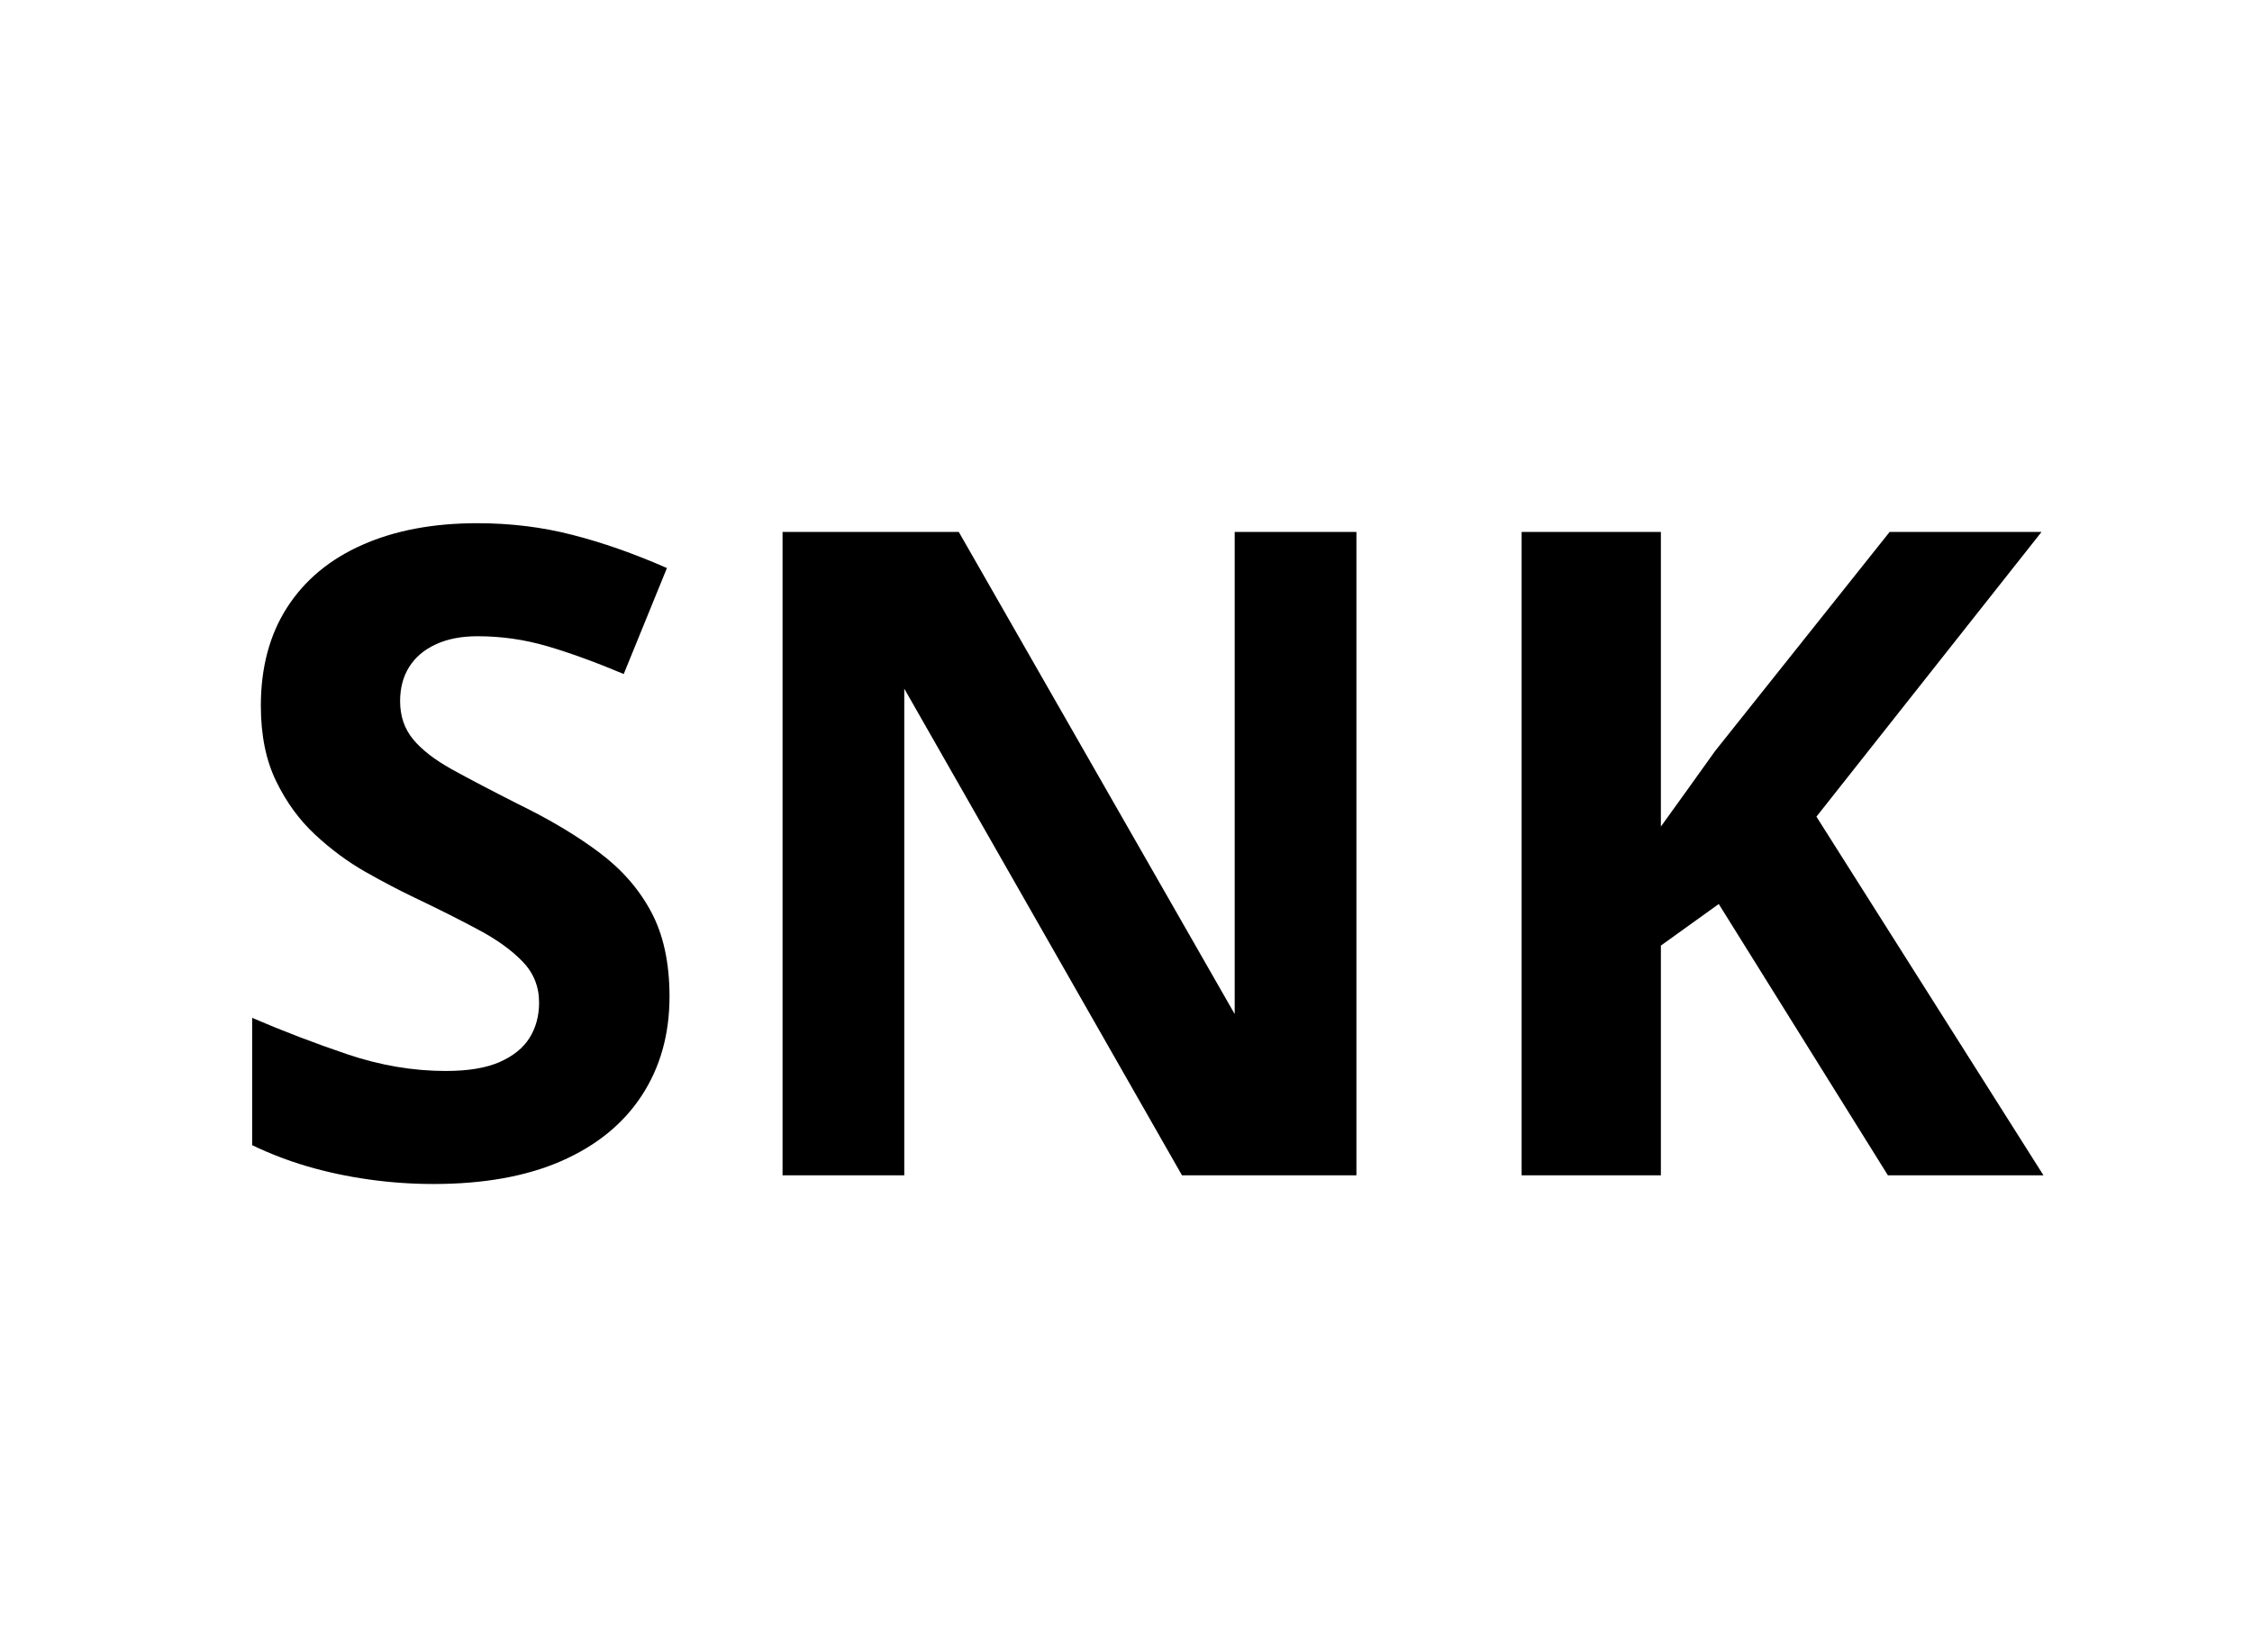
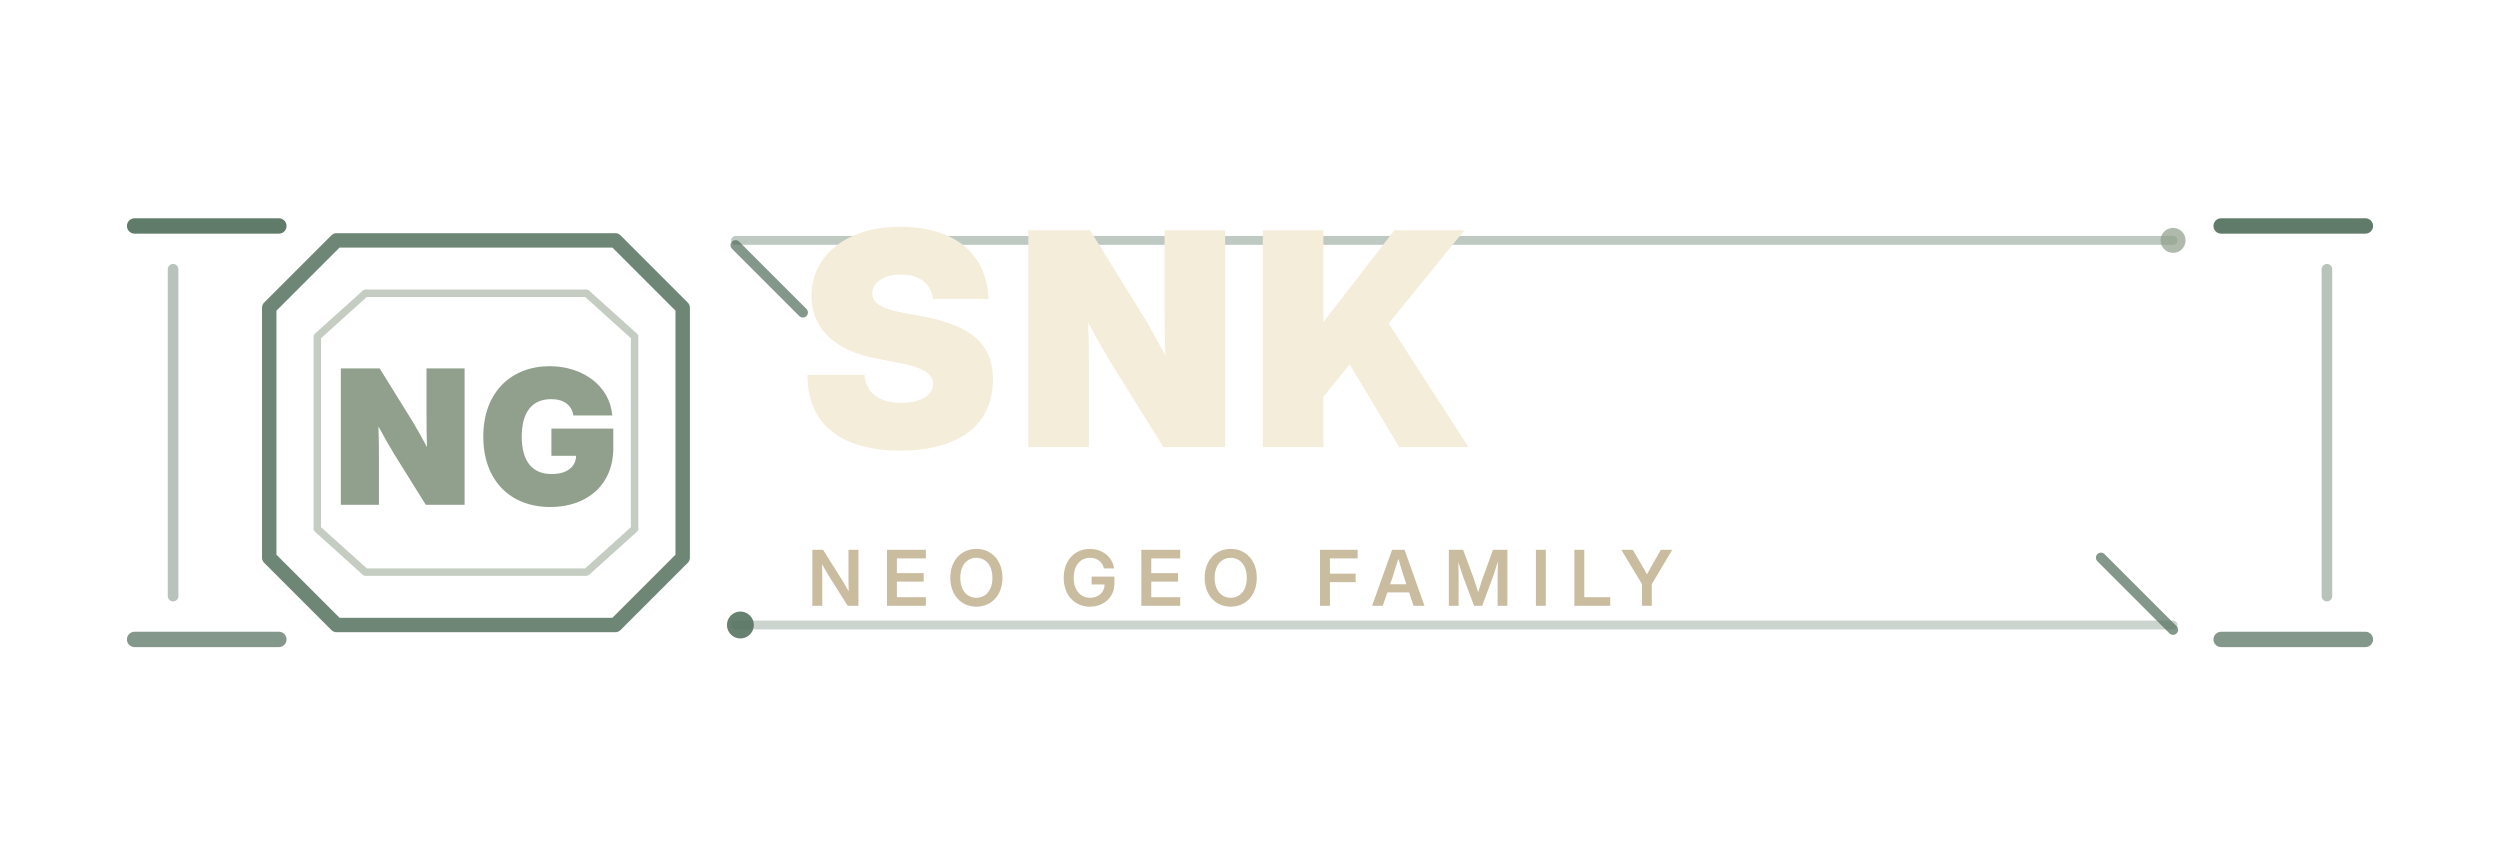
- <svg xmlns="http://www.w3.org/2000/svg" xmlns:xlink="http://www.w3.org/1999/xlink" width="259" height="190" viewBox="0 0 259 190">
-   <defs>
-     <g>
-       <g id="glyph-0-0">
-         <path d="M 53 -20.562 C 53 -16.207 51.93 -12.406 49.797 -9.156 C 47.672 -5.914 44.594 -3.41 40.562 -1.641 C 36.539 0.117 31.641 1 25.859 1 C 23.305 1 20.805 0.82 18.359 0.469 C 15.922 0.125 13.582 -0.375 11.344 -1.031 C 9.113 -1.688 7 -2.5 5 -3.469 L 5 -18.109 C 8.539 -16.586 12.203 -15.188 15.984 -13.906 C 19.766 -12.633 23.531 -12 27.281 -12 C 29.852 -12 31.914 -12.344 33.469 -13.031 C 35.031 -13.719 36.176 -14.645 36.906 -15.812 C 37.633 -16.988 38 -18.336 38 -19.859 C 38 -21.711 37.359 -23.297 36.078 -24.609 C 34.805 -25.922 33.098 -27.145 30.953 -28.281 C 28.816 -29.426 26.367 -30.656 23.609 -31.969 C 21.891 -32.789 20.023 -33.77 18.016 -34.906 C 16.004 -36.051 14.086 -37.469 12.266 -39.156 C 10.441 -40.844 8.941 -42.895 7.766 -45.312 C 6.586 -47.727 6 -50.625 6 -54 C 6 -58.414 7.008 -62.191 9.031 -65.328 C 11.062 -68.473 13.945 -70.867 17.688 -72.516 C 21.426 -74.172 25.828 -75 30.891 -75 C 34.734 -75 38.383 -74.551 41.844 -73.656 C 45.312 -72.77 48.93 -71.5 52.703 -69.844 L 47.734 -57.656 C 44.461 -59.031 41.523 -60.098 38.922 -60.859 C 36.328 -61.617 33.66 -62 30.922 -62 C 29.055 -62 27.453 -61.688 26.109 -61.062 C 24.773 -60.445 23.758 -59.582 23.062 -58.469 C 22.363 -57.363 22.016 -56.051 22.016 -54.531 C 22.016 -52.812 22.516 -51.348 23.516 -50.141 C 24.516 -48.93 26.02 -47.77 28.031 -46.656 C 30.039 -45.551 32.547 -44.238 35.547 -42.719 C 39.223 -40.926 42.348 -39.062 44.922 -37.125 C 47.504 -35.195 49.492 -32.922 50.891 -30.297 C 52.297 -27.672 53 -24.426 53 -20.562 Z M 53 -20.562 " />
-       </g>
-       <g id="glyph-0-1">
-         <path d="M 75 0 L 54.938 0 L 23 -55.969 C 23 -53.613 23 -51.258 23 -48.906 C 23 -46.562 23 -44.211 23 -41.859 C 23 -39.516 23 -37.172 23 -34.828 L 23 0 L 9 0 L 9 -74 L 29.266 -74 L 61 -18.547 C 61 -20.828 61 -23.109 61 -25.391 C 61 -27.672 61 -29.93 61 -32.172 C 61 -34.422 61 -36.688 61 -38.969 L 61 -74 L 75 -74 Z M 75 0 " />
-       </g>
-       <g id="glyph-0-2">
-         <path d="M 69.016 0 L 51.125 0 L 31.672 -31.203 L 25.016 -26.422 L 25.016 0 L 9 0 L 9 -74 L 25.016 -74 L 25.016 -40.109 C 26.055 -41.555 27.098 -43.004 28.141 -44.453 C 29.18 -45.898 30.219 -47.348 31.25 -48.797 L 51.328 -74 L 68.797 -74 L 42.906 -41.25 Z M 69.016 0 " />
-       </g>
-     </g>
-   </defs>
-   <g fill="rgb(0%, 0%, 0%)" fill-opacity="1">
-     <use xlink:href="#glyph-0-0" x="24" y="135.176" />
-     <use xlink:href="#glyph-0-1" x="81" y="135.176" />
-     <use xlink:href="#glyph-0-2" x="166" y="135.176" />
+ <svg xmlns="http://www.w3.org/2000/svg" width="520" height="180" viewBox="0 0 520 180" version="1.1" id="svg15">
+   <defs id="defs15" />
+   <g id="hearth-family-wordmark" fill="none" stroke-linecap="round" stroke-linejoin="round">
+     <path d="M28 47 H58" stroke="#53705d" stroke-width="3.2" opacity="0.92" id="path1" />
+     <path d="M28 133 H58" stroke="#53705d" stroke-width="3.2" opacity="0.72" id="path2" />
+     <path d="M492 47 H462" stroke="#53705d" stroke-width="3.2" opacity="0.92" id="path3" />
+     <path d="M492 133 H462" stroke="#53705d" stroke-width="3.2" opacity="0.72" id="path4" />
+     <path d="M36 56 V124" stroke="#53705d" stroke-width="2.2" opacity="0.42" id="path5" />
+     <path d="M484 56 V124" stroke="#53705d" stroke-width="2.2" opacity="0.42" id="path6" />
+     <path d="M70 50 H128 L142 64 V116 L128 130 H70 L56 116 V64 Z" stroke="#53705d" stroke-width="3" opacity="0.84" id="path7" />
+     <path d="M76 61 H122 L132 70 V110 L122 119 H76 L66 110 V70 Z" stroke="#90a08c" stroke-width="1.55" opacity="0.52" id="path8" />
+     <path d="M153 50 H452" stroke="#53705d" stroke-width="1.85" opacity="0.38" id="path9" />
+     <path d="M153 130 H452" stroke="#53705d" stroke-width="1.85" opacity="0.30" id="path10" />
+     <path d="M153 51 l14 14" stroke="#53705d" stroke-width="2.1" opacity="0.72" id="path11" />
+     <path d="M437 116 l15 15" stroke="#53705d" stroke-width="2.1" opacity="0.72" id="path12" />
+     <path d="m 70.892,105 h 7.922 V 94.641 c 0,-1.143 0,-3.371 -0.095,-5.922 1.333,2.457 2.59,4.646 3.39,5.922 L 88.564,105 h 8.074 V 76.626 h -7.922 v 10.397 c 0,1.352 0.019,3.656 0.095,5.96 -1.104,-2.038 -2.266,-4.151 -2.933,-5.218 L 78.967,76.626 h -8.074 z m 43.571,0.457 c 7.865,0 13.102,-4.818 13.102,-12.207 V 89.156 H 114.692 v 5.656 h 5.142 c -0.076,2.285 -1.866,3.79 -5.084,3.79 -4.094,0 -6.227,-2.723 -6.227,-7.77 0,-5.046 2.095,-7.808 6.113,-7.808 2.723,0 4.247,1.276 4.646,3.39 h 8.074 c -0.514,-6.17 -6.132,-10.245 -13.044,-10.245 -7.75,0 -13.787,5.18 -13.787,14.663 0,8.969 5.484,14.625 13.939,14.625 z" id="text12" style="font-weight:900;font-size:39px;font-family:'Inter Display';letter-spacing:1.6;text-anchor:middle;fill:#90a08c" aria-label="NG" />
+     <path d="m 187.312,93.727 c 12.23,0 19.224,-5.389 19.224,-14.834 0,-7.205 -4.39,-11.201 -14.743,-13.108 l -3.633,-0.666 c -4.692,-0.848 -6.721,-1.998 -6.721,-4.147 0,-2.271 2.482,-3.875 6.024,-3.875 3.754,0 6.267,1.938 6.569,5.086 h 11.564 c -0.303,-9.445 -7.114,-15.016 -18.376,-15.016 -10.959,0 -18.437,5.843 -18.437,14.41 0,6.69 4.723,11.322 13.441,12.987 l 4.48,0.848 c 5.086,0.969 7.387,2.24 7.387,4.42 0,2.361 -2.664,3.966 -6.63,3.966 -4.571,0 -7.447,-2.149 -7.629,-5.812 H 167.938 c 0,10.142 6.872,15.742 19.375,15.742 z M 213.896,93 h 12.594 V 76.531 c 0,-1.816 0,-5.358 -0.151,-9.415 2.119,3.905 4.117,7.387 5.389,9.415 L 241.989,93 H 254.825 V 47.893 h -12.594 v 16.529 c 0,2.149 0.03,5.812 0.151,9.476 -1.756,-3.239 -3.603,-6.6 -4.662,-8.295 L 226.731,47.893 h -12.836 z m 48.773,0 H 275.263 V 82.525 L 280.742,75.805 291.035,93 h 14.41 l -16.59,-25.732 15.742,-19.375 H 290.036 L 281.075,59.487 C 279.138,62 277.2,64.482 275.263,66.995 V 47.893 h -12.594 z" id="text13" style="font-weight:900;font-size:62px;font-family:'Inter Display';letter-spacing:3;fill:#f4edda" aria-label="SNK" />
+     <path d="m 168.969,126 h 2.062 v -5.852 c 0,-0.508 -0.008,-1.508 -0.055,-2.805 0.711,1.258 1.328,2.289 1.656,2.812 L 176.32,126 h 2.234 v -11.641 h -2.07 v 6.344 c 0,0.461 0.016,1.43 0.047,2.305 -0.461,-0.828 -0.977,-1.719 -1.25,-2.156 l -4.086,-6.492 h -2.227 z m 15.523,0 h 8.086 v -1.789 h -6.023 v -3.242 h 5.57 v -1.758 h -5.57 v -3.062 h 6.023 v -1.789 h -8.086 z m 18.594,0.188 c 3.117,0 5.422,-2.367 5.422,-6 0,-3.648 -2.305,-6.016 -5.422,-6.016 -3.117,0 -5.422,2.367 -5.422,6.016 0,3.625 2.305,6 5.422,6 z m 0,-1.852 c -1.906,0 -3.344,-1.492 -3.344,-4.148 0,-2.664 1.438,-4.164 3.344,-4.164 1.898,0 3.336,1.5 3.336,4.164 0,2.656 -1.438,4.148 -3.336,4.148 z m 23.625,1.852 c 2.938,0 5.086,-2.008 5.086,-4.844 v -1.406 h -4.742 v 1.633 h 2.703 c -0.016,1.648 -1.281,2.766 -3,2.766 -2.094,0 -3.43,-1.633 -3.43,-4.148 0,-2.523 1.328,-4.164 3.414,-4.164 1.492,0 2.586,0.883 2.875,2.195 h 2.102 c -0.336,-2.406 -2.43,-4.047 -5.031,-4.047 -3.125,0 -5.438,2.359 -5.438,6.016 0,3.562 2.234,6 5.461,6 z M 237.398,126 h 8.086 v -1.789 h -6.023 v -3.242 h 5.57 v -1.758 h -5.57 v -3.062 h 6.023 v -1.789 h -8.086 z m 18.594,0.188 c 3.117,0 5.422,-2.367 5.422,-6 0,-3.648 -2.305,-6.016 -5.422,-6.016 -3.117,0 -5.422,2.367 -5.422,6.016 0,3.625 2.305,6 5.422,6 z m 0,-1.852 c -1.906,0 -3.344,-1.492 -3.344,-4.148 0,-2.664 1.438,-4.164 3.344,-4.164 1.898,0 3.336,1.5 3.336,4.164 0,2.656 -1.438,4.148 -3.336,4.148 z M 274.562,126 h 2.062 v -4.922 h 5.352 v -1.75 H 276.625 v -3.18 h 5.766 v -1.789 h -7.828 z m 10.836,0 h 2.219 l 0.953,-2.781 h 4.516 L 294.016,126 h 2.273 l -4.141,-11.641 h -2.594 z m 3.75,-4.477 0.562,-1.641 c 0.352,-1.07 0.703,-2.188 1.141,-3.656 0.438,1.469 0.781,2.586 1.125,3.656 l 0.547,1.641 z M 301.359,126 h 2.031 v -5.938 c 0,-0.781 -0.039,-1.992 -0.062,-3.141 0.406,1.258 0.797,2.461 1.039,3.141 L 306.602,126 h 1.688 l 2.219,-5.938 c 0.25,-0.711 0.648,-1.992 1.062,-3.305 -0.031,1.195 -0.07,2.484 -0.07,3.305 V 126 h 2.031 v -11.641 h -2.984 l -2.227,6.117 c -0.211,0.648 -0.586,1.812 -0.859,2.719 -0.273,-0.906 -0.648,-2.07 -0.867,-2.719 l -2.266,-6.117 h -2.969 z m 20.172,-11.641 h -2.062 V 126 h 2.062 z M 327.469,126 h 7.461 v -1.789 h -5.398 v -9.852 h -2.062 z m 14.07,0 h 2.031 v -4.5 l 4.258,-7.141 h -2.367 l -2.055,3.586 c -0.289,0.5 -0.562,1.008 -0.836,1.516 -0.273,-0.508 -0.555,-1.016 -0.852,-1.516 l -2.102,-3.586 h -2.375 l 4.297,7.141 z" id="text14" style="font-weight:600;font-size:16px;font-family:'Inter Display';letter-spacing:4;fill:#c9bc9f" aria-label="NEO GEO FAMILY" />
+     <circle cx="154" cy="130" r="2.8" fill="#53705d" opacity="0.88" stroke="none" id="circle14" />
+     <circle cx="452" cy="50" r="2.6" fill="#90a08c" opacity="0.72" stroke="none" id="circle15" />
  </g>
</svg>
